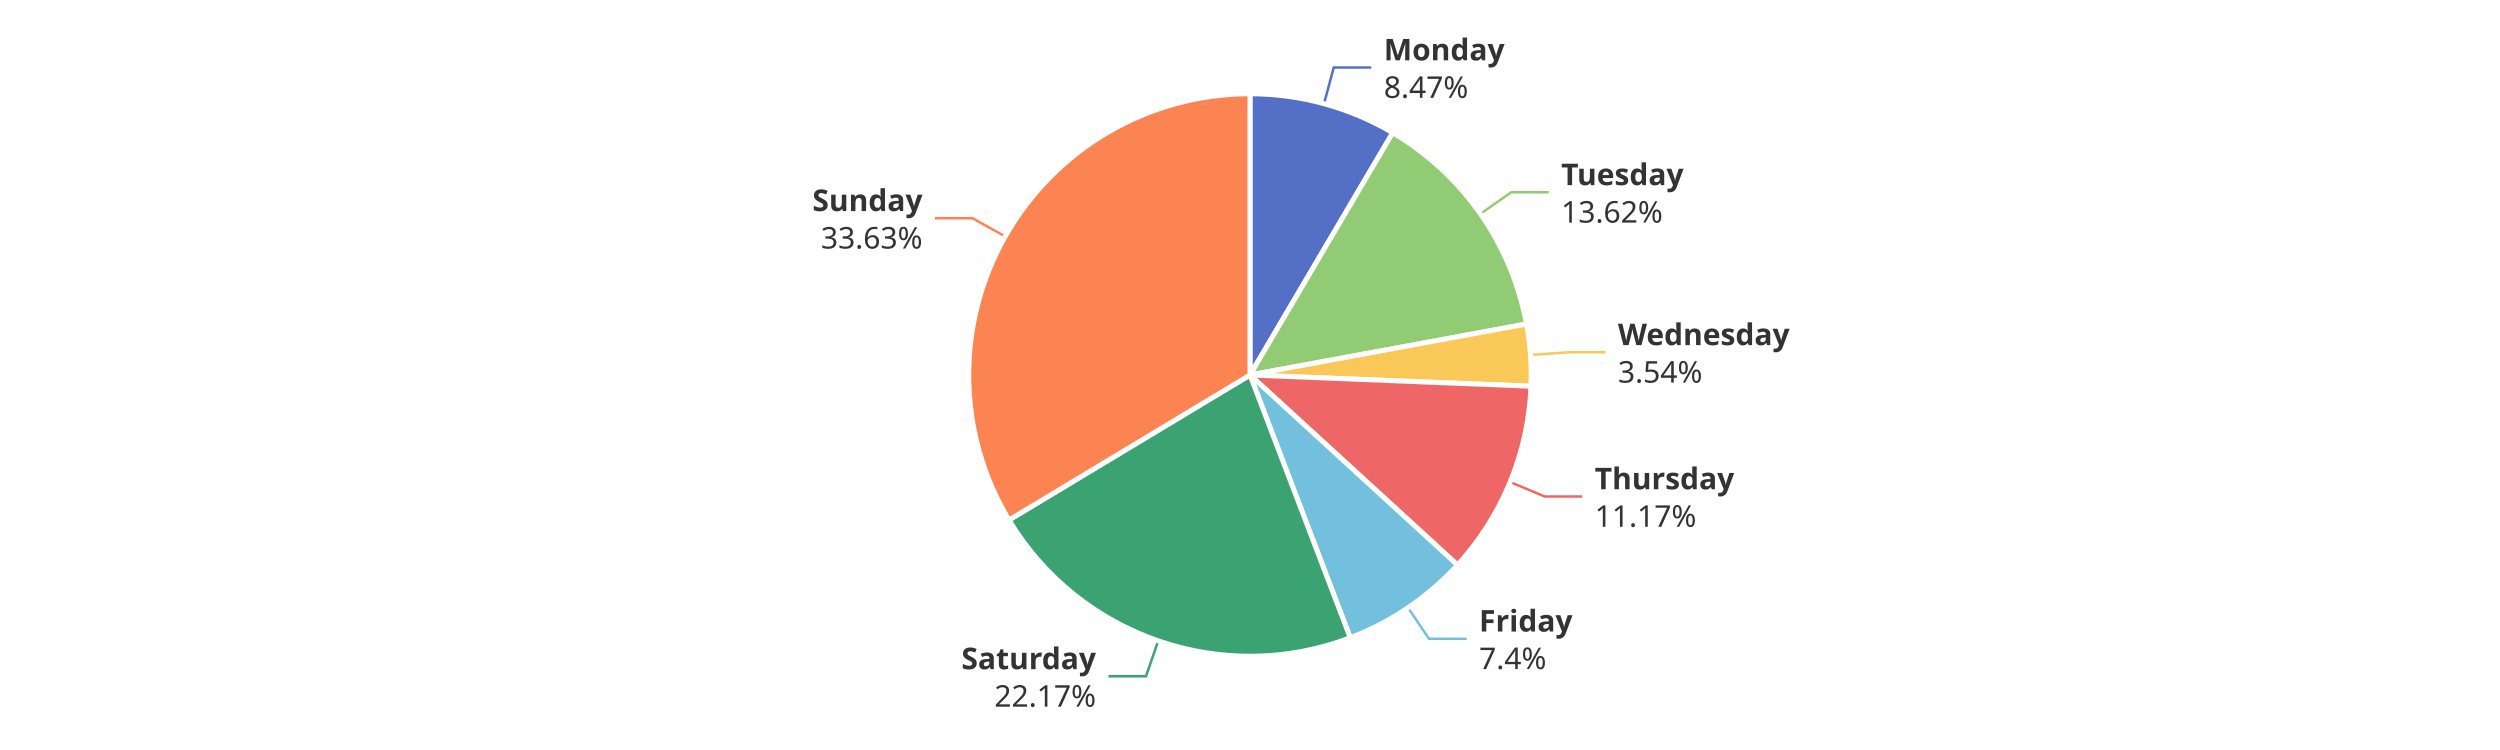
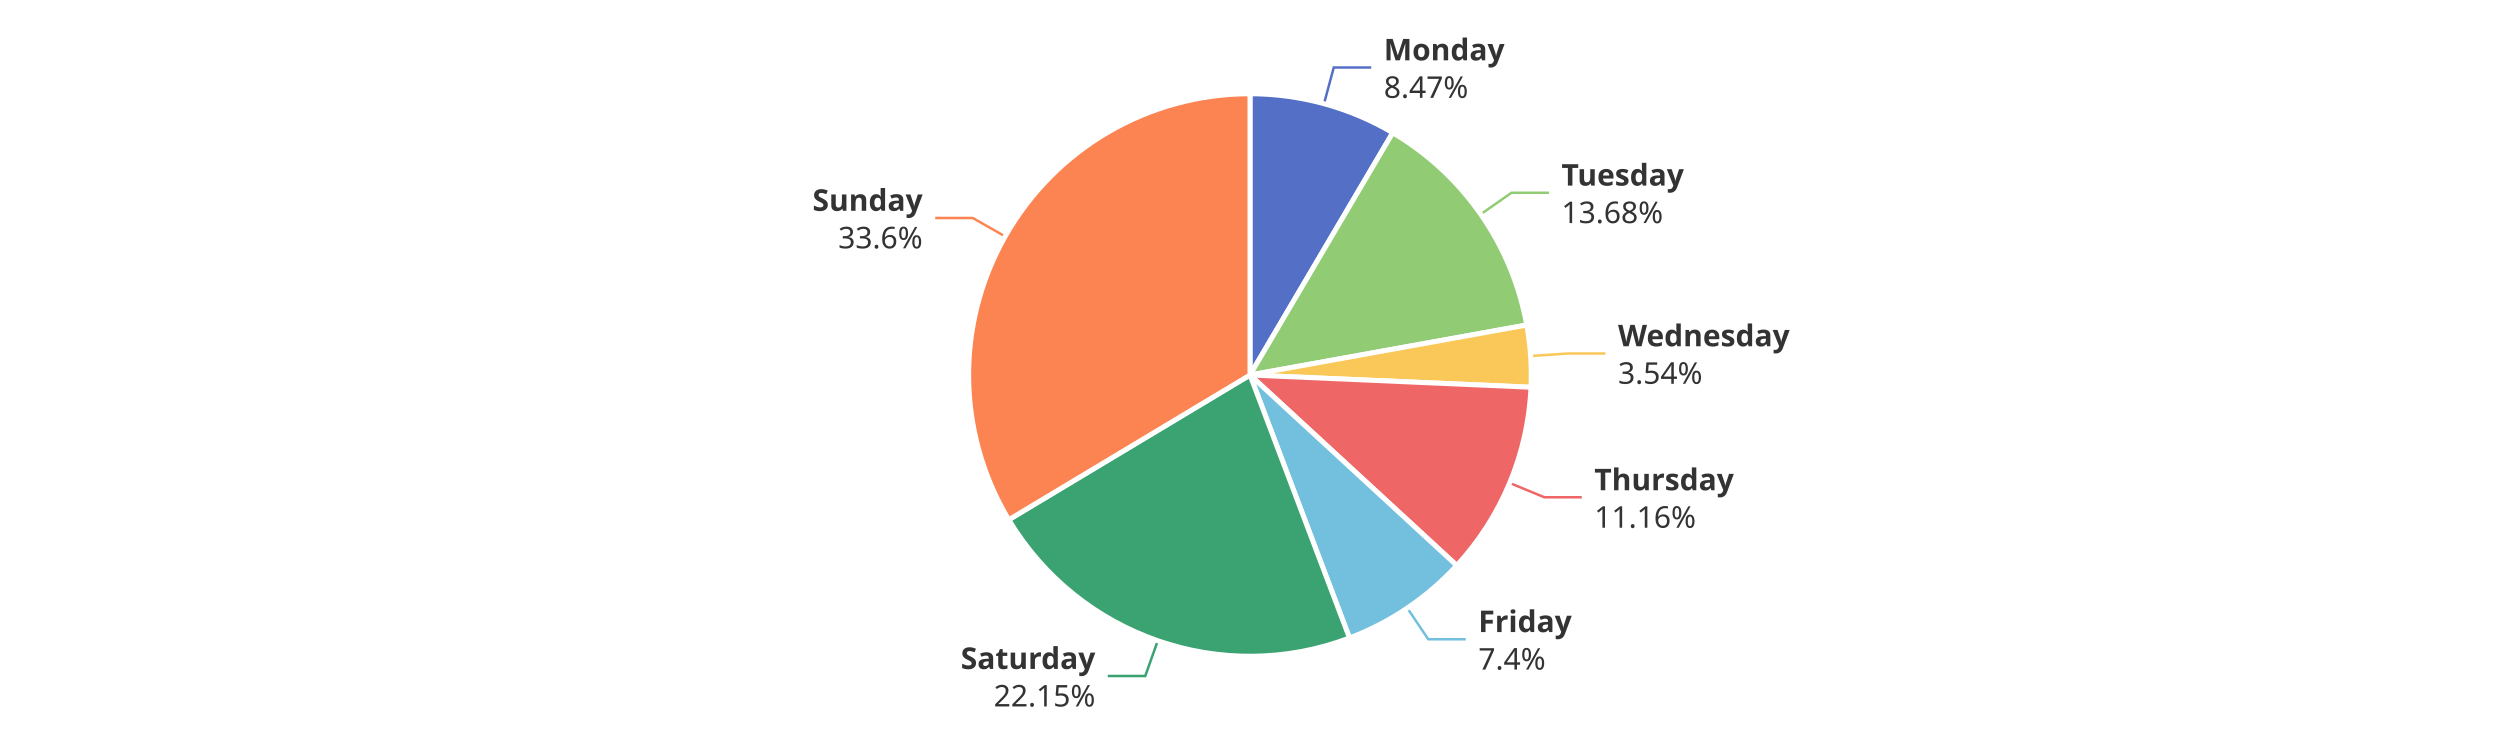
<svg xmlns="http://www.w3.org/2000/svg" width="1000" height="300" version="1.1" baseProfile="full" viewBox="0 0 1000 300">
  <rect width="1000" height="300" x="0" y="0" id="0" fill="#ffffff" />
  <polyline points="529.6 41.5 533.5 27 548.5 27" fill="none" stroke="#5470c6" />
-   <polyline points="592.2 85.5 604.5 76.9 619.5 76.9" fill="none" stroke="#91cc75" />
-   <polyline points="612.2 142 627.2 140.9 642.2 140.9" fill="none" stroke="#fac858" />
-   <polyline points="604 192.8 617.9 198.6 632.9 198.6" fill="none" stroke="#ee6666" />
-   <polyline points="563.2 243.1 571.6 255.5 586.6 255.5" fill="none" stroke="#73c0de" />
-   <polyline points="463.3 256.3 458.4 270.5 443.4 270.5" fill="none" stroke="#3ba272" />
-   <polyline points="402.1 94.6 389 87.3 374 87.3" fill="none" stroke="#fc8452" />
+   <polyline points="592.3 85.7 604.6 77.1 619.6 77.1" fill="none" stroke="#91cc75" />
+   <polyline points="612.2 142.4 627.2 141.4 642.2 141.4" fill="none" stroke="#fac858" />
+   <polyline points="603.9 193.2 617.7 198.9 632.7 198.9" fill="none" stroke="#ee6666" />
+   <polyline points="562.9 243.2 571.3 255.7 586.3 255.7" fill="none" stroke="#73c0de" />
+   <polyline points="463.1 256.3 458.1 270.4 443.1 270.4" fill="none" stroke="#3ba272" />
+   <polyline points="402.1 94.6 389.1 87.2 374.1 87.2" fill="none" stroke="#fc8452" />
  <path d="M500 37.5A112.5 112.5 0 0 1 557.1 53.1L500 150Z" fill="#5470c6" stroke="#fff" stroke-width="2" stroke-linejoin="round" />
-   <path d="M557.1 53.1A112.5 112.5 0 0 1 610.6 129.6L500 150Z" fill="#91cc75" stroke="#fff" stroke-width="2" stroke-linejoin="round" />
-   <path d="M610.6 129.6A112.5 112.5 0 0 1 612.4 154.5L500 150Z" fill="#fac858" stroke="#fff" stroke-width="2" stroke-linejoin="round" />
-   <path d="M612.4 154.5A112.5 112.5 0 0 1 583 226L500 150Z" fill="#ee6666" stroke="#fff" stroke-width="2" stroke-linejoin="round" />
-   <path d="M583 226A112.5 112.5 0 0 1 540.1 255.1L500 150Z" fill="#73c0de" stroke="#fff" stroke-width="2" stroke-linejoin="round" />
-   <path d="M540.1 255.1A112.5 112.5 0 0 1 403.6 208L500 150Z" fill="#3ba272" stroke="#fff" stroke-width="2" stroke-linejoin="round" />
-   <path d="M403.6 208A112.5 112.5 0 0 1 500 37.5L500 150Z" fill="#fc8452" stroke="#fff" stroke-width="2" stroke-linejoin="round" />
-   <path d="M0 -15l42.8 0l0 30l-42.8 0Z" transform="translate(553.5312 26.9882)" fill="none" />
-   <text dominant-baseline="central" text-anchor="start" style="font-size:12px;font-family:sans-serif;font-weight:bold;" y="-7.5" transform="translate(553.5312 26.9882)" fill="#333" stroke="rgb(255,255,255)" stroke-width="2" paint-order="stroke" stroke-miterlimit="2">Monday</text>
-   <text dominant-baseline="central" text-anchor="start" style="font-size:12px;font-family:sans-serif;" y="7.5" transform="translate(553.5312 26.9882)" fill="#333" stroke="rgb(255,255,255)" stroke-width="2" paint-order="stroke" stroke-miterlimit="2">8.47%</text>
-   <path d="M0 -15l46.2 0l0 30l-46.2 0Z" transform="translate(624.4591 76.8936)" fill="none" />
-   <text dominant-baseline="central" text-anchor="start" style="font-size:12px;font-family:sans-serif;font-weight:bold;" y="-7.5" transform="translate(624.4591 76.8936)" fill="#333" stroke="rgb(255,255,255)" stroke-width="2" paint-order="stroke" stroke-miterlimit="2">Tuesday</text>
-   <text dominant-baseline="central" text-anchor="start" style="font-size:12px;font-family:sans-serif;" y="7.5" transform="translate(624.4591 76.8936)" fill="#333" stroke="rgb(255,255,255)" stroke-width="2" paint-order="stroke" stroke-miterlimit="2">13.62%</text>
-   <path d="M0 -15l63.6 0l0 30l-63.6 0Z" transform="translate(647.1744 140.8943)" fill="none" />
-   <text dominant-baseline="central" text-anchor="start" style="font-size:12px;font-family:sans-serif;font-weight:bold;" y="-7.5" transform="translate(647.1744 140.8943)" fill="#333" stroke="rgb(255,255,255)" stroke-width="2" paint-order="stroke" stroke-miterlimit="2">Wednesday</text>
-   <text dominant-baseline="central" text-anchor="start" style="font-size:12px;font-family:sans-serif;" y="7.5" transform="translate(647.1744 140.8943)" fill="#333" stroke="rgb(255,255,255)" stroke-width="2" paint-order="stroke" stroke-miterlimit="2">3.54%</text>
-   <path d="M0 -15l50.2 0l0 30l-50.2 0Z" transform="translate(637.8921 198.5561)" fill="none" />
-   <text dominant-baseline="central" text-anchor="start" style="font-size:12px;font-family:sans-serif;font-weight:bold;" y="-7.5" transform="translate(637.8921 198.5561)" fill="#333" stroke="rgb(255,255,255)" stroke-width="2" paint-order="stroke" stroke-miterlimit="2">Thursday</text>
-   <text dominant-baseline="central" text-anchor="start" style="font-size:12px;font-family:sans-serif;" y="7.5" transform="translate(637.8921 198.5561)" fill="#333" stroke="rgb(255,255,255)" stroke-width="2" paint-order="stroke" stroke-miterlimit="2">11.17%</text>
-   <path d="M0 -15l33.4 0l0 30l-33.4 0Z" transform="translate(591.6388 255.471)" fill="none" />
-   <text dominant-baseline="central" text-anchor="start" style="font-size:12px;font-family:sans-serif;font-weight:bold;" y="-7.5" transform="translate(591.6388 255.471)" fill="#333" stroke="rgb(255,255,255)" stroke-width="2" paint-order="stroke" stroke-miterlimit="2">Friday</text>
-   <text dominant-baseline="central" text-anchor="start" style="font-size:12px;font-family:sans-serif;" y="7.5" transform="translate(591.6388 255.471)" fill="#333" stroke="rgb(255,255,255)" stroke-width="2" paint-order="stroke" stroke-miterlimit="2">7.4%</text>
-   <path d="M-48.2 -15l48.2 0l0 30l-48.2 0Z" transform="translate(438.3935 270.5203)" fill="none" />
-   <text dominant-baseline="central" text-anchor="end" style="font-size:12px;font-family:sans-serif;font-weight:bold;" y="-7.5" transform="translate(438.3935 270.5203)" fill="#333" stroke="rgb(255,255,255)" stroke-width="2" paint-order="stroke" stroke-miterlimit="2">Saturday</text>
-   <text dominant-baseline="central" text-anchor="end" style="font-size:12px;font-family:sans-serif;" y="7.5" transform="translate(438.3935 270.5203)" fill="#333" stroke="rgb(255,255,255)" stroke-width="2" paint-order="stroke" stroke-miterlimit="2">22.17%</text>
-   <path d="M-40.9 -15l40.9 0l0 30l-40.9 0Z" transform="translate(369.0055 87.2587)" fill="none" />
-   <text dominant-baseline="central" text-anchor="end" style="font-size:12px;font-family:sans-serif;font-weight:bold;" y="-7.5" transform="translate(369.0055 87.2587)" fill="#333" stroke="rgb(255,255,255)" stroke-width="2" paint-order="stroke" stroke-miterlimit="2">Sunday</text>
-   <text dominant-baseline="central" text-anchor="end" style="font-size:12px;font-family:sans-serif;" y="7.5" transform="translate(369.0055 87.2587)" fill="#333" stroke="rgb(255,255,255)" stroke-width="2" paint-order="stroke" stroke-miterlimit="2">33.63%</text>
+   <path d="M557.1 53.1A112.5 112.5 0 0 1 610.7 130L500 150Z" fill="#91cc75" stroke="#fff" stroke-width="2" stroke-linejoin="round" />
+   <path d="M610.7 130A112.5 112.5 0 0 1 612.4 154.9L500 150Z" fill="#fac858" stroke="#fff" stroke-width="2" stroke-linejoin="round" />
+   <path d="M612.4 154.9A112.5 112.5 0 0 1 582.7 226.2L500 150Z" fill="#ee6666" stroke="#fff" stroke-width="2" stroke-linejoin="round" />
+   <path d="M582.7 226.2A112.5 112.5 0 0 1 539.8 255.2L500 150Z" fill="#73c0de" stroke="#fff" stroke-width="2" stroke-linejoin="round" />
+   <path d="M539.8 255.2A112.5 112.5 0 0 1 403.5 207.9L500 150Z" fill="#3ba272" stroke="#fff" stroke-width="2" stroke-linejoin="round" />
+   <path d="M403.5 207.9A112.5 112.5 0 0 1 500 37.5L500 150Z" fill="#fc8452" stroke="#fff" stroke-width="2" stroke-linejoin="round" />
+   <path d="M0 -15l42.8 0l0 30l-42.8 0Z" transform="translate(553.5279 26.9873)" fill="none" />
+   <text dominant-baseline="central" text-anchor="start" style="font-size:12px;font-family:sans-serif;font-weight:bold;" y="-7.5" transform="translate(553.5279 26.9873)" fill="#333" stroke="rgb(255,255,255)" stroke-width="2" paint-order="stroke" stroke-miterlimit="2">Monday</text>
+   <text dominant-baseline="central" text-anchor="start" style="font-size:12px;font-family:sans-serif;" y="7.5" transform="translate(553.5279 26.9873)" fill="#333" stroke="rgb(255,255,255)" stroke-width="2" paint-order="stroke" stroke-miterlimit="2">8.47%</text>
+   <path d="M0 -15l46.2 0l0 30l-46.2 0Z" transform="translate(624.5897 77.0806)" fill="none" />
+   <text dominant-baseline="central" text-anchor="start" style="font-size:12px;font-family:sans-serif;font-weight:bold;" y="-7.5" transform="translate(624.5897 77.0806)" fill="#333" stroke="rgb(255,255,255)" stroke-width="2" paint-order="stroke" stroke-miterlimit="2">Tuesday</text>
+   <text dominant-baseline="central" text-anchor="start" style="font-size:12px;font-family:sans-serif;" y="7.5" transform="translate(624.5897 77.0806)" fill="#333" stroke="rgb(255,255,255)" stroke-width="2" paint-order="stroke" stroke-miterlimit="2">13.68%</text>
+   <path d="M0 -15l63.6 0l0 30l-63.6 0Z" transform="translate(647.2066 141.3547)" fill="none" />
+   <text dominant-baseline="central" text-anchor="start" style="font-size:12px;font-family:sans-serif;font-weight:bold;" y="-7.5" transform="translate(647.2066 141.3547)" fill="#333" stroke="rgb(255,255,255)" stroke-width="2" paint-order="stroke" stroke-miterlimit="2">Wednesday</text>
+   <text dominant-baseline="central" text-anchor="start" style="font-size:12px;font-family:sans-serif;" y="7.5" transform="translate(647.2066 141.3547)" fill="#333" stroke="rgb(255,255,255)" stroke-width="2" paint-order="stroke" stroke-miterlimit="2">3.54%</text>
+   <path d="M0 -15l50.2 0l0 30l-50.2 0Z" transform="translate(637.7332 198.9401)" fill="none" />
+   <text dominant-baseline="central" text-anchor="start" style="font-size:12px;font-family:sans-serif;font-weight:bold;" y="-7.5" transform="translate(637.7332 198.9401)" fill="#333" stroke="rgb(255,255,255)" stroke-width="2" paint-order="stroke" stroke-miterlimit="2">Thursday</text>
+   <text dominant-baseline="central" text-anchor="start" style="font-size:12px;font-family:sans-serif;" y="7.5" transform="translate(637.7332 198.9401)" fill="#333" stroke="rgb(255,255,255)" stroke-width="2" paint-order="stroke" stroke-miterlimit="2">11.16%</text>
+   <path d="M0 -15l33.4 0l0 30l-33.4 0Z" transform="translate(591.334 255.6774)" fill="none" />
+   <text dominant-baseline="central" text-anchor="start" style="font-size:12px;font-family:sans-serif;font-weight:bold;" y="-7.5" transform="translate(591.334 255.6774)" fill="#333" stroke="rgb(255,255,255)" stroke-width="2" paint-order="stroke" stroke-miterlimit="2">Friday</text>
+   <text dominant-baseline="central" text-anchor="start" style="font-size:12px;font-family:sans-serif;" y="7.5" transform="translate(591.334 255.6774)" fill="#333" stroke="rgb(255,255,255)" stroke-width="2" paint-order="stroke" stroke-miterlimit="2">7.4%</text>
+   <path d="M-48.2 -15l48.2 0l0 30l-48.2 0Z" transform="translate(438.1326 270.4299)" fill="none" />
+   <text dominant-baseline="central" text-anchor="end" style="font-size:12px;font-family:sans-serif;font-weight:bold;" y="-7.5" transform="translate(438.1326 270.4299)" fill="#333" stroke="rgb(255,255,255)" stroke-width="2" paint-order="stroke" stroke-miterlimit="2">Saturday</text>
+   <text dominant-baseline="central" text-anchor="end" style="font-size:12px;font-family:sans-serif;" y="7.5" transform="translate(438.1326 270.4299)" fill="#333" stroke="rgb(255,255,255)" stroke-width="2" paint-order="stroke" stroke-miterlimit="2">22.15%</text>
+   <path d="M-40.9 -15l40.9 0l0 30l-40.9 0Z" transform="translate(369.0516 87.1773)" fill="none" />
+   <text dominant-baseline="central" text-anchor="end" style="font-size:12px;font-family:sans-serif;font-weight:bold;" y="-7.5" transform="translate(369.0516 87.1773)" fill="#333" stroke="rgb(255,255,255)" stroke-width="2" paint-order="stroke" stroke-miterlimit="2">Sunday</text>
+   <text dominant-baseline="central" text-anchor="end" style="font-size:12px;font-family:sans-serif;" y="7.5" transform="translate(369.0516 87.1773)" fill="#333" stroke="rgb(255,255,255)" stroke-width="2" paint-order="stroke" stroke-miterlimit="2">33.6%</text>
</svg>
